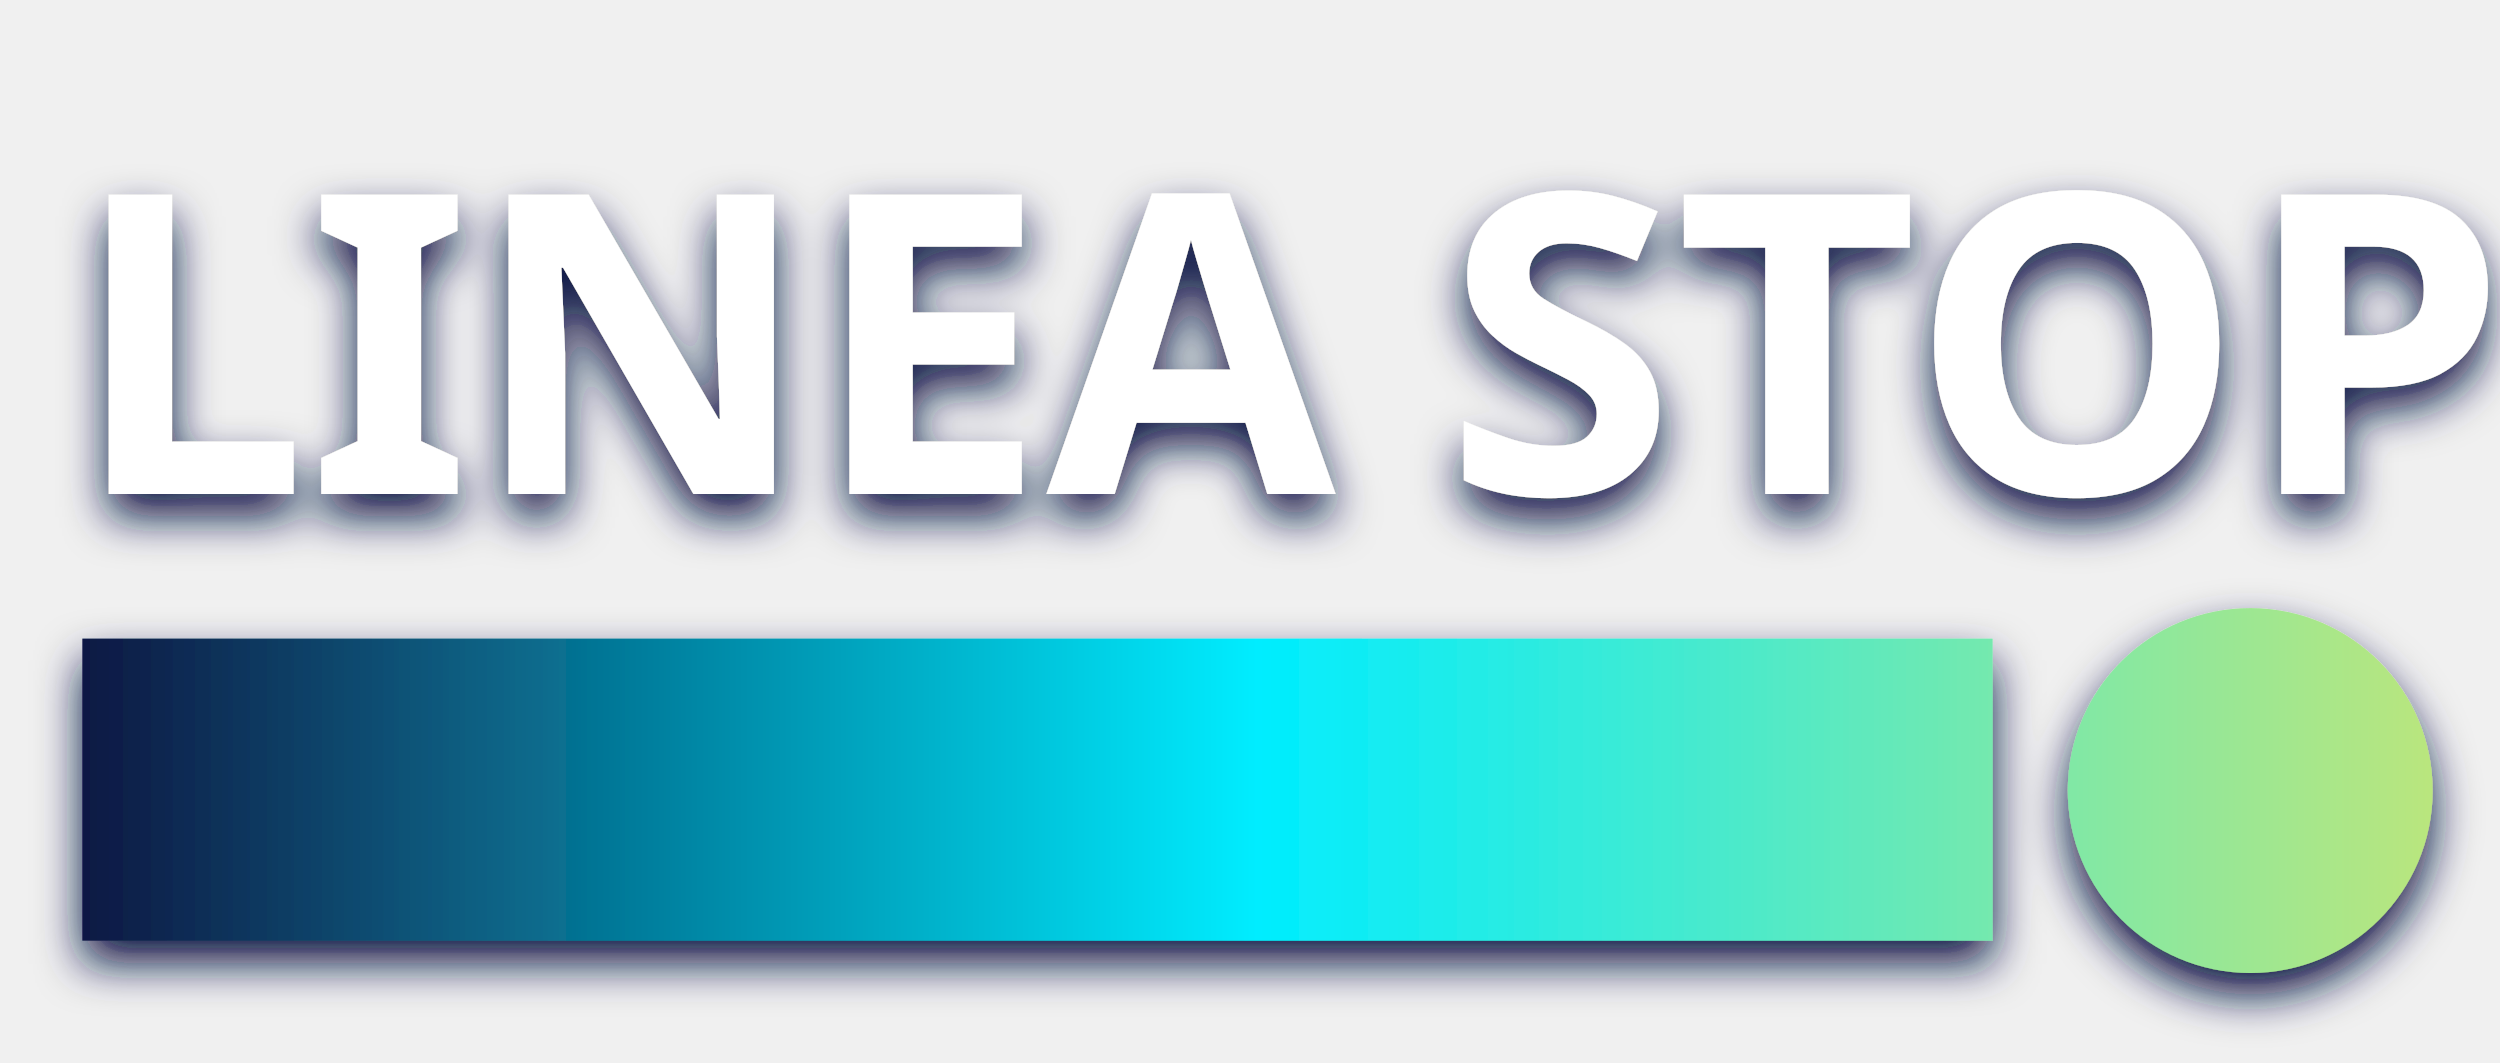
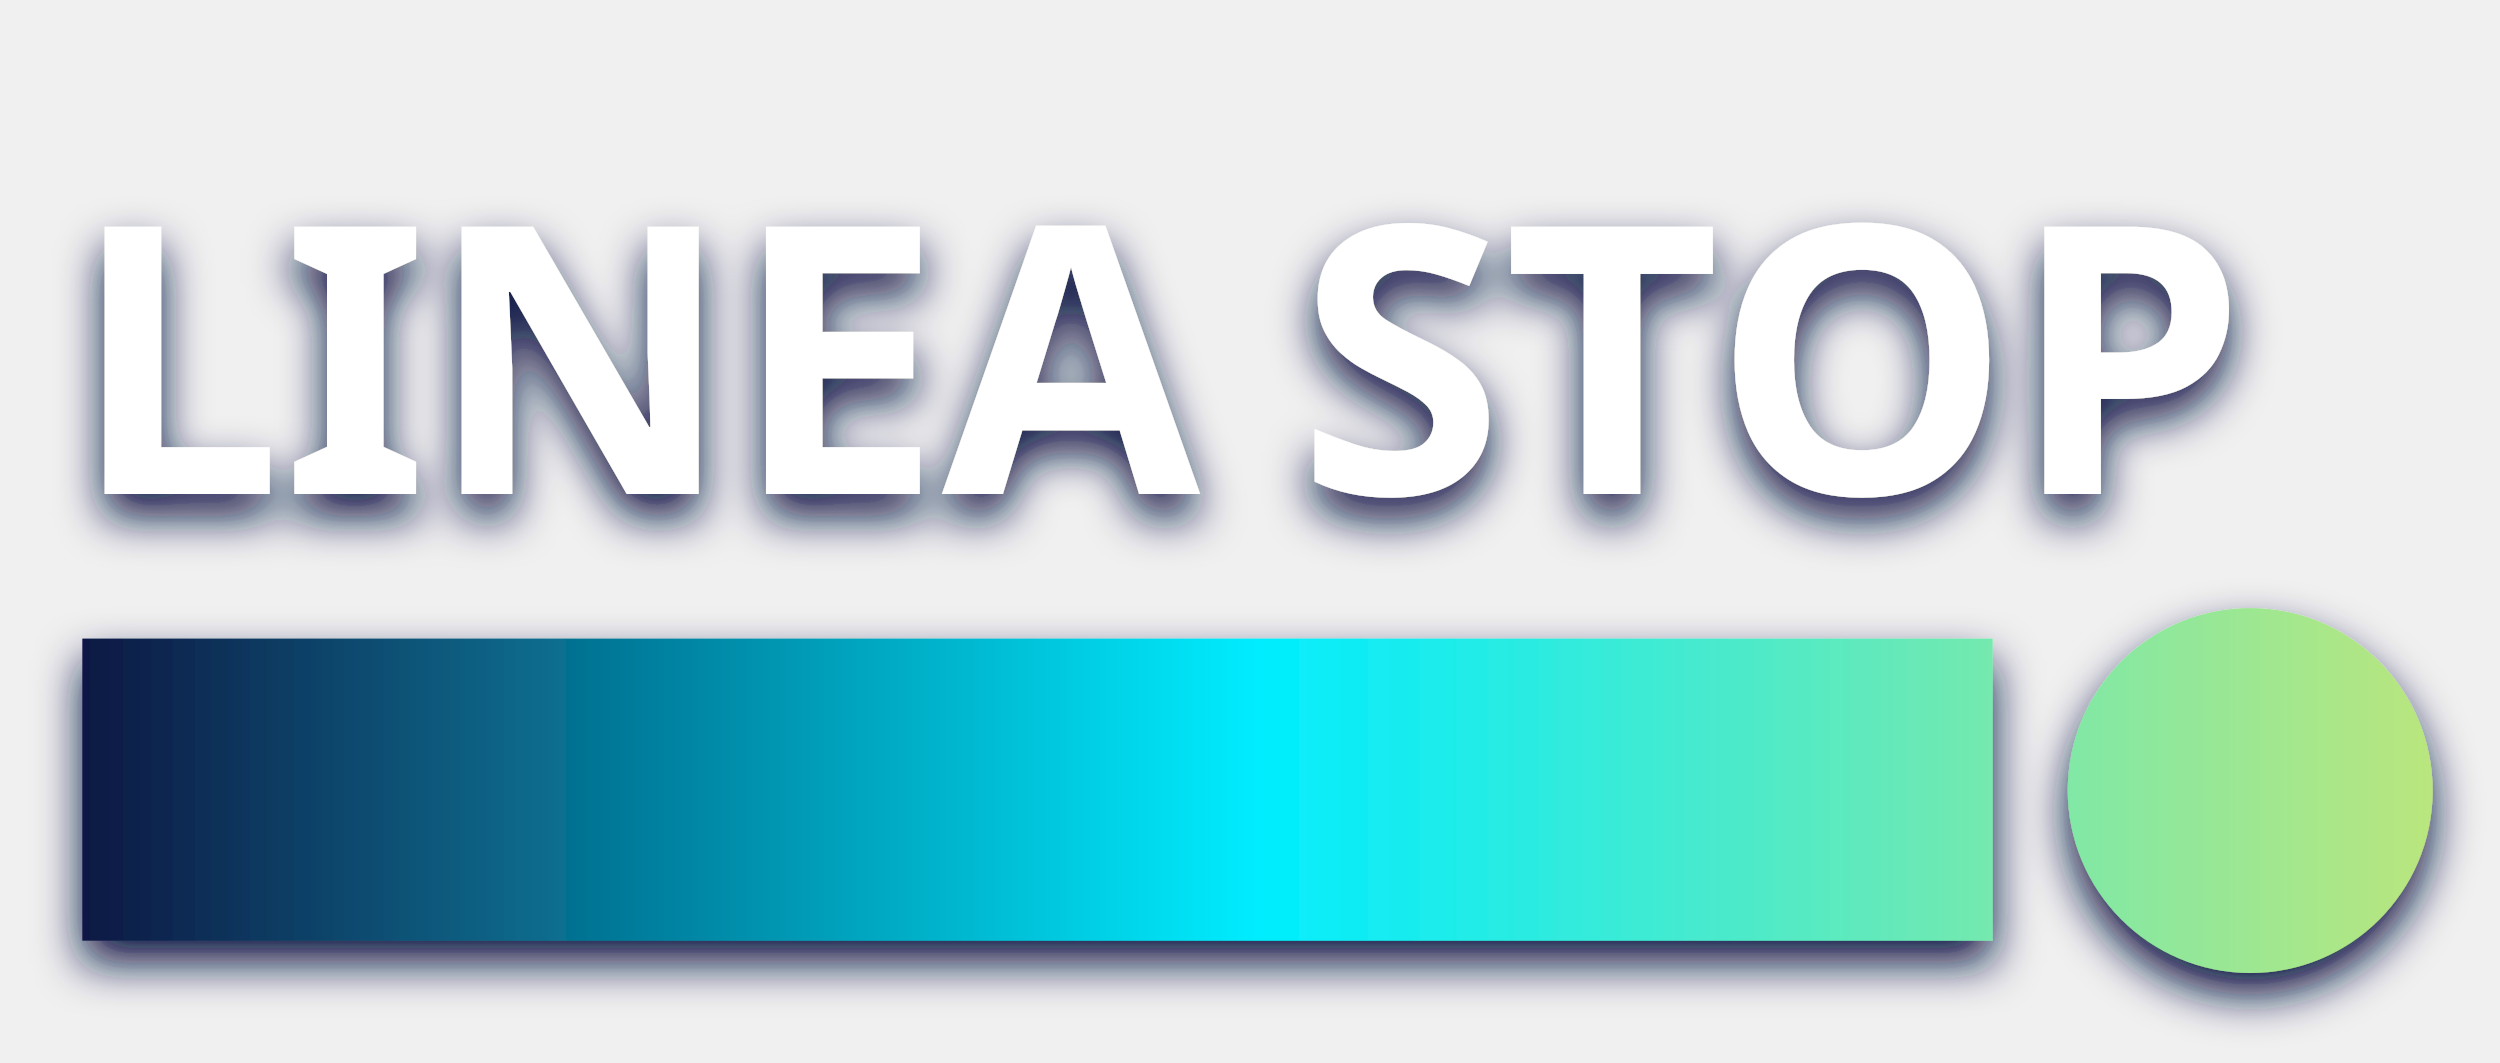
<svg xmlns="http://www.w3.org/2000/svg" width="334" height="142" viewBox="0 0 334 142">
  <defs>
    <filter id="LINEA_STOP" x="0" y="0" width="334" height="92" filterUnits="userSpaceOnUse">
      <feOffset dy="3" input="SourceAlpha" />
      <feGaussianBlur stdDeviation="3" result="blur" />
      <feFlood flood-color="#0b1944" />
      <feComposite operator="in" in2="blur" />
      <feComposite in="SourceGraphic" />
    </filter>
    <linearGradient id="linear-gradient" x1="0%" y1="0%" x2="100%" y2="0%" gradientUnits="objectBoundingBox">
      <stop offset="0%" stop-color="#0b1944" />
      <stop offset="50%" stop-color="#00edff" />
      <stop offset="100%" stop-color="#b9e67e" />
    </linearGradient>
    <filter id="Unión_1" x="2" y="75" width="332" height="67" filterUnits="userSpaceOnUse">
      <feOffset dy="3" input="SourceAlpha" />
      <feGaussianBlur stdDeviation="3" result="blur-2" />
      <feFlood flood-color="#0b1944" />
      <feComposite operator="in" in2="blur-2" />
      <feComposite in="SourceGraphic" />
    </filter>
  </defs>
  <g id="Grupo_80" data-name="Grupo 80" transform="translate(-130.999 -4598.364)">
    <g id="Grupo_30" data-name="Grupo 30" transform="translate(140 4604.364)">
      <g id="Grupo_1" data-name="Grupo 1" transform="translate(0 0)">
        <g transform="matrix(1, 0, 0, 1, -9, -6)" filter="url(#LINEA_STOP)">
-           <text id="LINEA_STOP-2" data-name="LINEA STOP" transform="translate(167 66)" fill="#fff" font-size="56" font-family="Opens Sans, sans-serif" font-weight="700">
+           <text id="LINEA_STOP-2" data-name="LINEA STOP" transform="translate(167 66)" fill="#fff" font-size="50" font-family="Opens Sans, sans-serif" font-weight="700">
            <tspan x="-157.514" y="0">LINEA STOP</tspan>
          </text>
        </g>
      </g>
    </g>
    <g transform="matrix(1, 0, 0, 1, 131, 4598.36)" filter="url(#Unión_1)">
      <path id="Unión_1-2" data-name="Unión 1" d="M265.251,24.5A24.375,24.375,0,1,1,289.625,49,24.438,24.438,0,0,1,265.251,24.5ZM0,44.676V4.323H255.214V44.676Z" transform="translate(11 81)" fill="url(#linear-gradient)" />
    </g>
  </g>
</svg>
